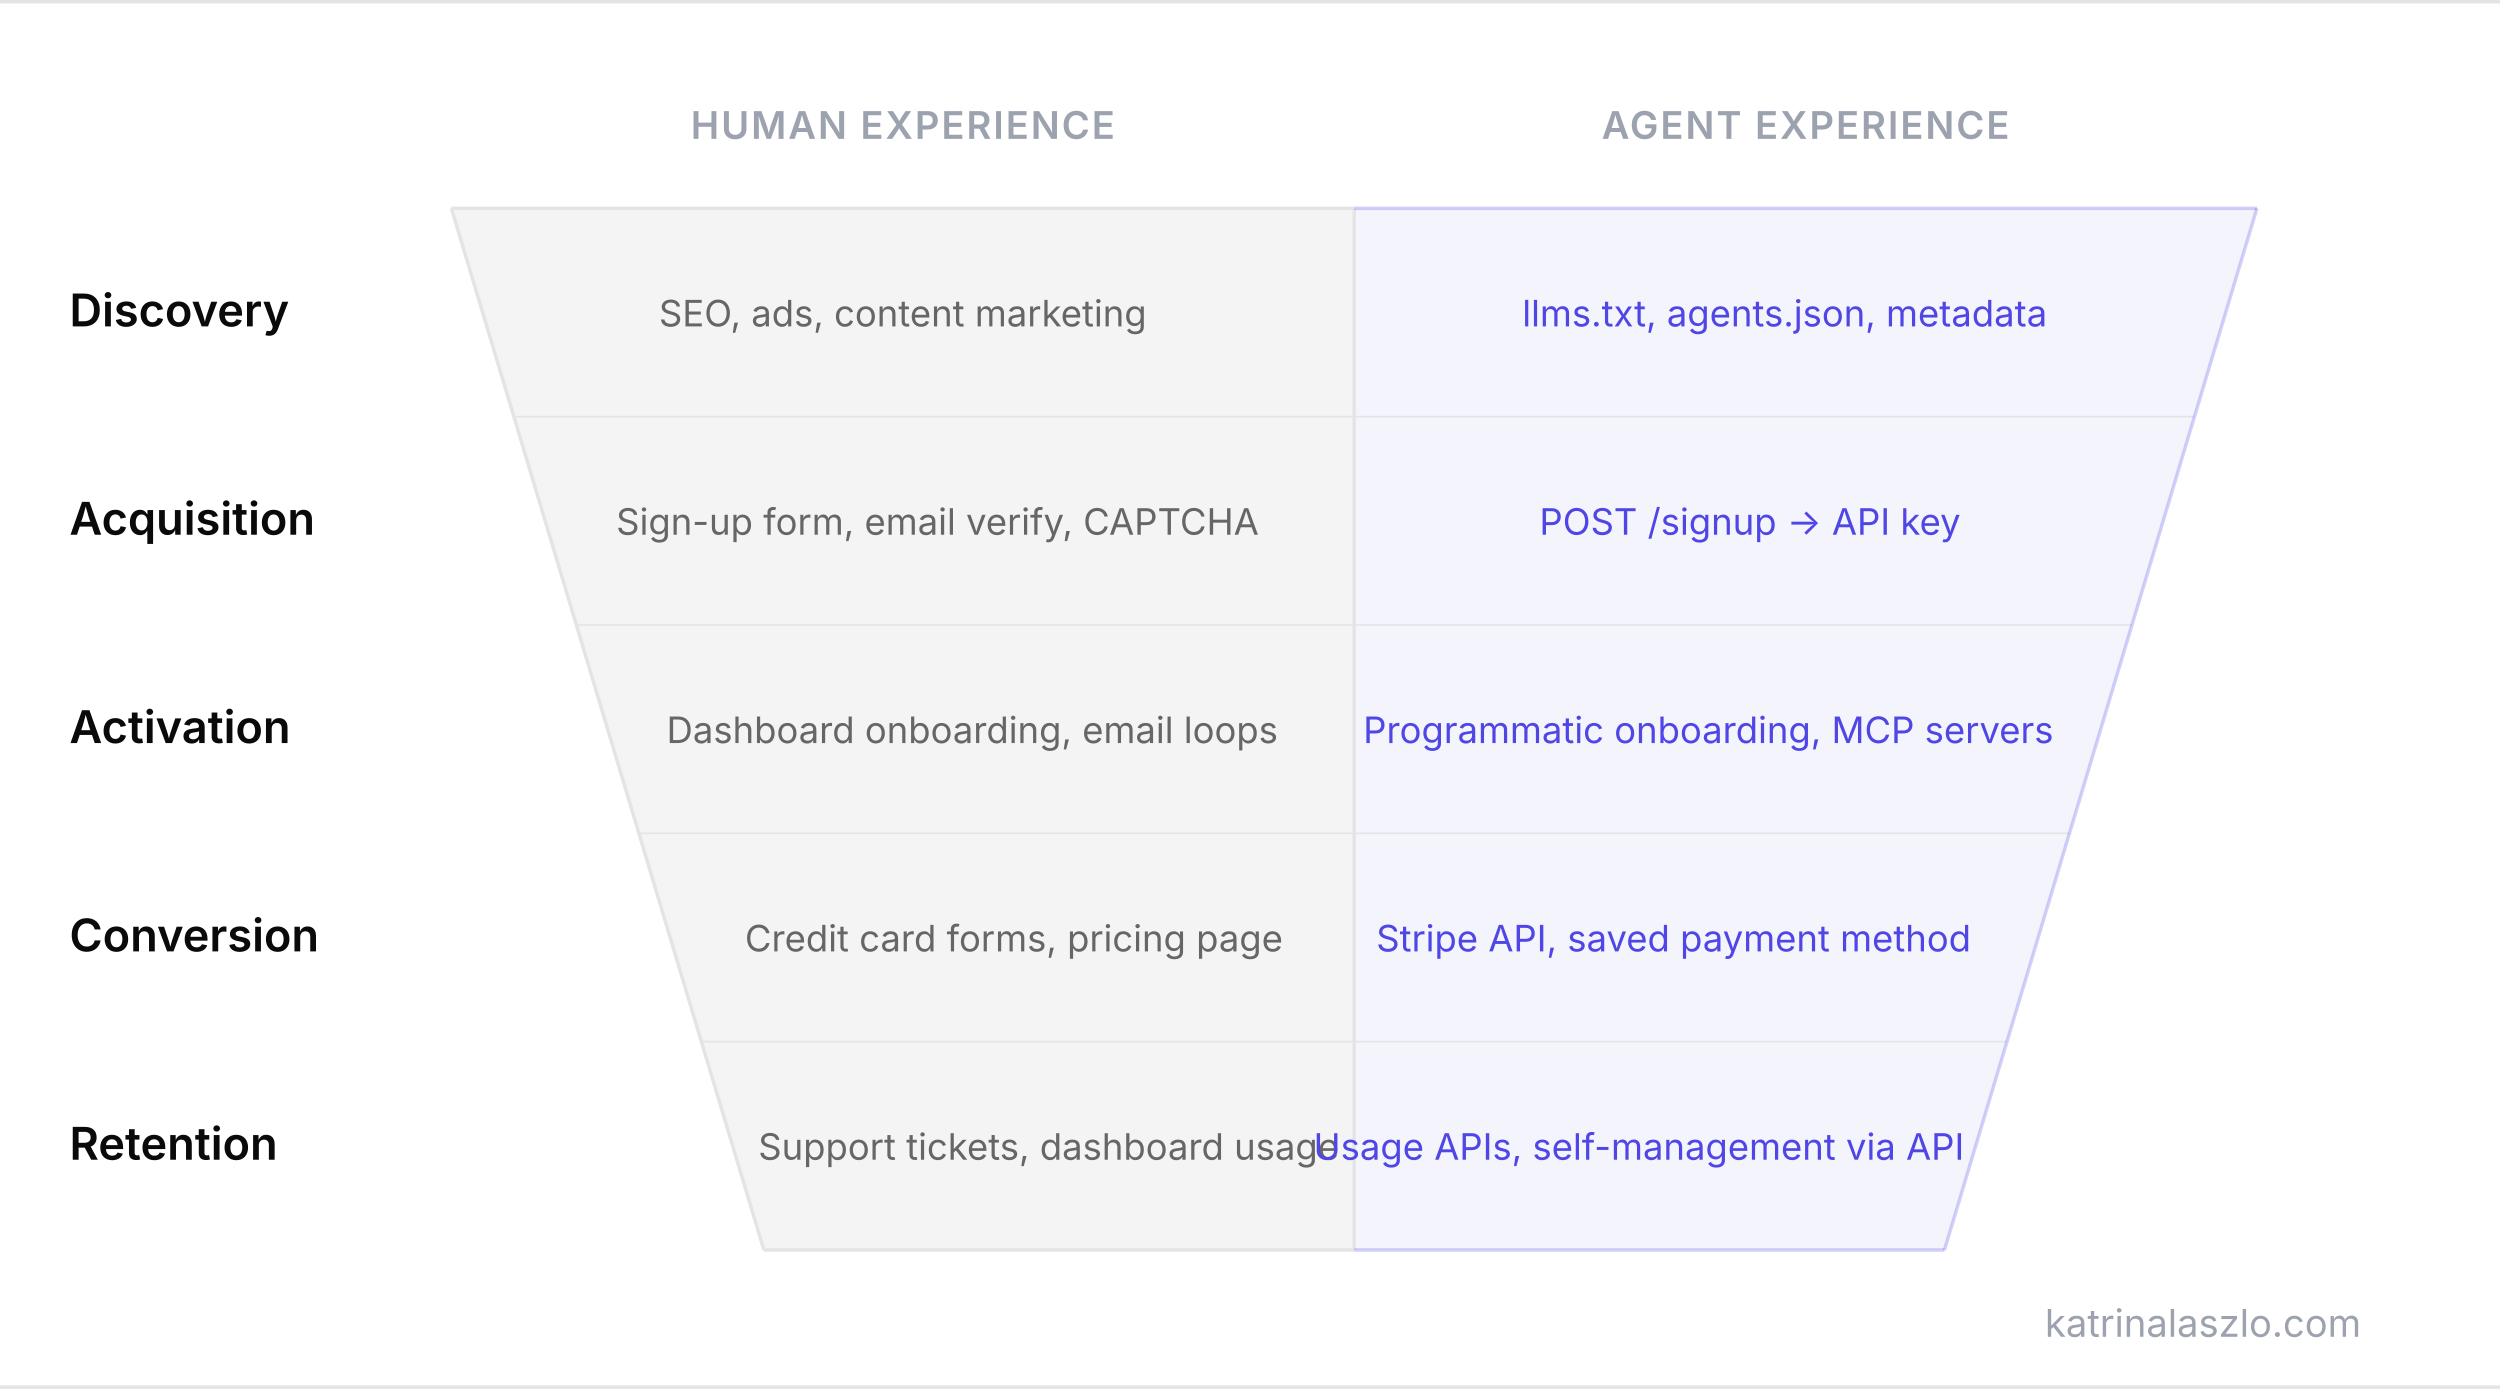
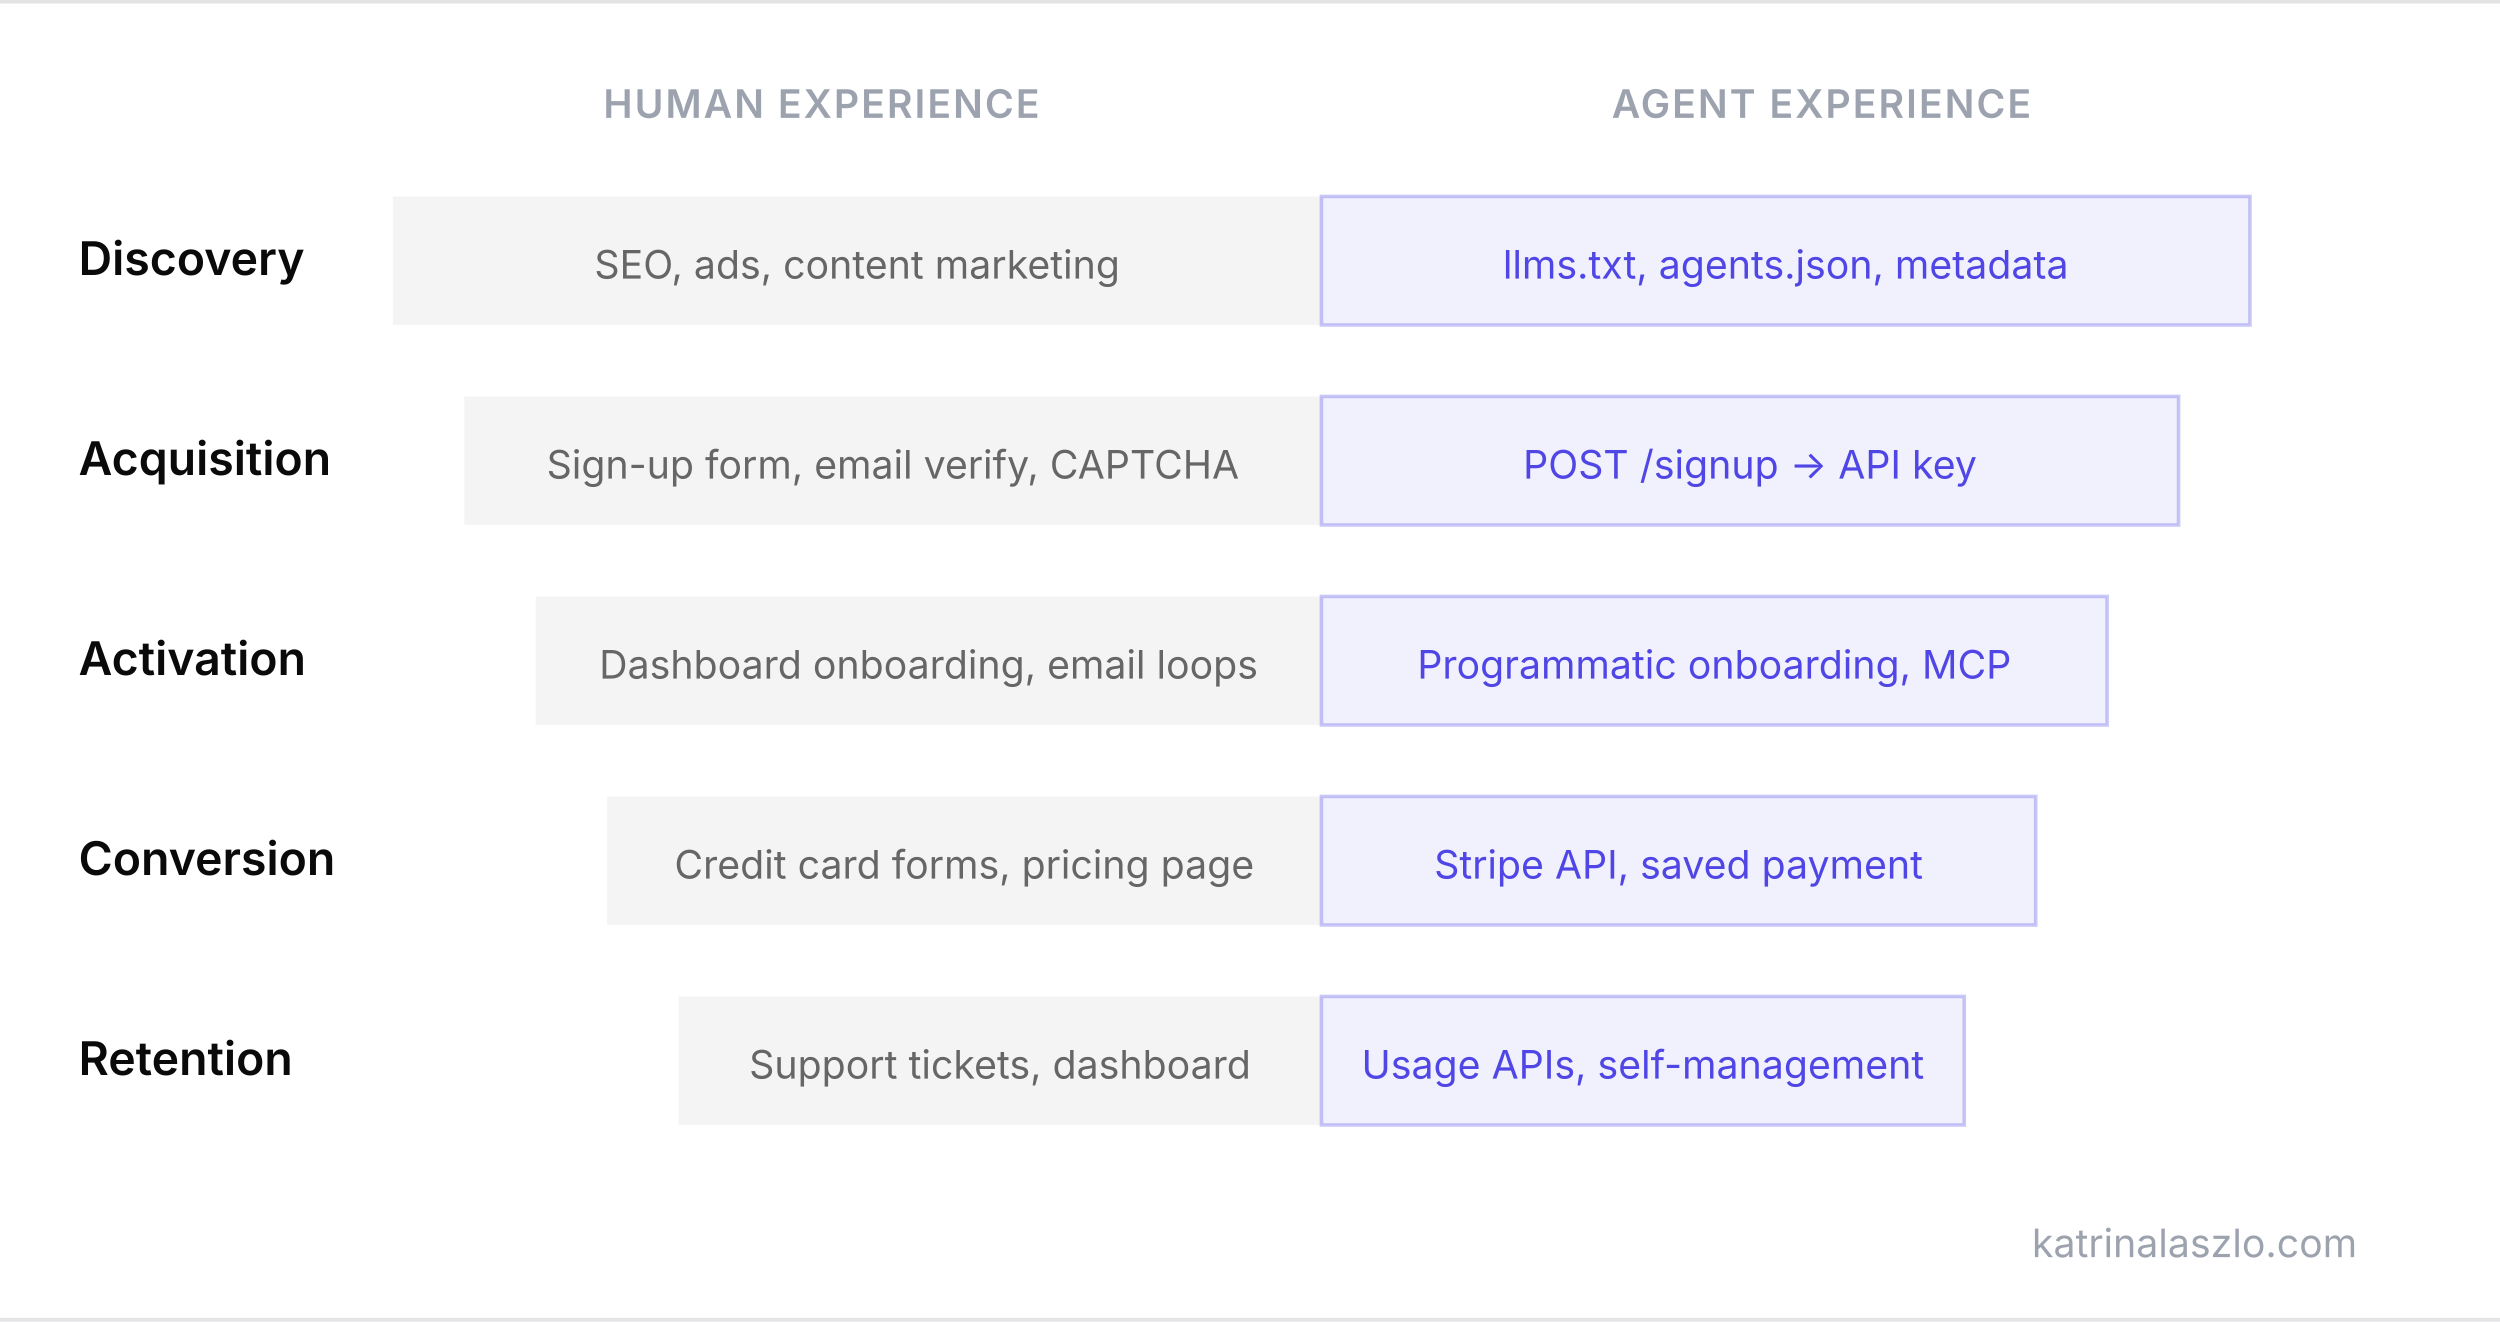
- <svg xmlns="http://www.w3.org/2000/svg" width="720" height="400" font-family="Inter, system-ui, sans-serif">
-   <rect width="720" height="400" fill="#ffffff" />
-   <rect x="0" y="0" width="720" height="1" fill="#e4e4e7" />
-   <rect x="0" y="399" width="720" height="1" fill="#e4e4e7" />
-   <defs>
-     <clipPath id="funnel">
-       <polygon points="130,60 650,60 560,360 220,360" />
-     </clipPath>
-   </defs>
-   <text x="260" y="40" font-size="11" font-weight="600" fill="#9ca3af" text-anchor="middle" letter-spacing="0.05em">HUMAN EXPERIENCE</text>
-   <text x="520" y="40" font-size="11" font-weight="600" fill="#9ca3af" text-anchor="middle" letter-spacing="0.05em">AGENT EXPERIENCE</text>
-   <polygon points="130,60 390,60 390,360 220,360" fill="#f4f4f5" />
-   <polygon points="390,60 650,60 560,360 390,360" fill="#4f46e5" fill-opacity="0.06" />
-   <g clip-path="url(#funnel)">
-     <line x1="0" y1="120" x2="720" y2="120" stroke="#e4e4e7" stroke-width="0.5" />
-     <line x1="0" y1="180" x2="720" y2="180" stroke="#e4e4e7" stroke-width="0.5" />
-     <line x1="0" y1="240" x2="720" y2="240" stroke="#e4e4e7" stroke-width="0.5" />
-     <line x1="0" y1="300" x2="720" y2="300" stroke="#e4e4e7" stroke-width="0.5" />
-     <line x1="390" y1="60" x2="390" y2="360" stroke="#e4e4e7" stroke-width="1" />
-   </g>
-   <line x1="130" y1="60" x2="220" y2="360" stroke="#e4e4e7" stroke-width="1" />
-   <line x1="130" y1="60" x2="390" y2="60" stroke="#e4e4e7" stroke-width="1" />
-   <line x1="220" y1="360" x2="390" y2="360" stroke="#e4e4e7" stroke-width="1" />
-   <line x1="390" y1="60" x2="650" y2="60" stroke="#4f46e5" stroke-width="1" stroke-opacity="0.25" />
-   <line x1="650" y1="60" x2="560" y2="360" stroke="#4f46e5" stroke-width="1" stroke-opacity="0.25" />
-   <line x1="560" y1="360" x2="390" y2="360" stroke="#4f46e5" stroke-width="1" stroke-opacity="0.25" />
-   <text x="20" y="94" font-size="13" font-weight="600" fill="#0a0a0a">Discovery</text>
-   <text x="20" y="154" font-size="13" font-weight="600" fill="#0a0a0a">Acquisition</text>
-   <text x="20" y="214" font-size="13" font-weight="600" fill="#0a0a0a">Activation</text>
-   <text x="20" y="274" font-size="13" font-weight="600" fill="#0a0a0a">Conversion</text>
-   <text x="20" y="334" font-size="13" font-weight="600" fill="#0a0a0a">Retention</text>
-   <text x="260" y="94" font-size="10.5" fill="#666666" text-anchor="middle">SEO, ads, content marketing</text>
-   <text x="270" y="154" font-size="10.5" fill="#666666" text-anchor="middle">Sign-up form, email verify, CAPTCHA</text>
-   <text x="280" y="214" font-size="10.5" fill="#666666" text-anchor="middle">Dashboard onboarding, email loops</text>
-   <text x="292" y="274" font-size="10.5" fill="#666666" text-anchor="middle">Credit card forms, pricing page</text>
-   <text x="302" y="334" font-size="10.5" fill="#666666" text-anchor="middle">Support tickets, dashboard usage</text>
-   <text x="514" y="94" font-size="10.5" fill="#4f46e5" text-anchor="middle">llms.txt, agents.json, metadata</text>
-   <text x="504" y="154" font-size="10.5" fill="#4f46e5" text-anchor="middle">POST /signup → API key</text>
-   <text x="492" y="214" font-size="10.5" fill="#4f46e5" text-anchor="middle">Programmatic onboarding, MCP servers</text>
-   <text x="482" y="274" font-size="10.5" fill="#4f46e5" text-anchor="middle">Stripe API, saved payment method</text>
-   <text x="472" y="334" font-size="10.5" fill="#4f46e5" text-anchor="middle">Usage APIs, self-management via API</text>
-   <text x="680" y="385" font-size="11" fill="#9ca3af" text-anchor="end">katrinalaszlo.com</text>
+ <svg xmlns="http://www.w3.org/2000/svg" width="700" height="370" font-family="Inter, system-ui, sans-serif">
+   <rect width="700" height="370" fill="#ffffff" />
+   <rect x="0" y="0" width="700" height="1" fill="#e4e4e7" />
+   <rect x="0" y="369" width="700" height="1" fill="#e4e4e7" />
+   <text x="230" y="33" font-size="11" font-weight="600" fill="#9ca3af" text-anchor="middle" letter-spacing="0.05em">HUMAN EXPERIENCE</text>
+   <text x="510" y="33" font-size="11" font-weight="600" fill="#9ca3af" text-anchor="middle" letter-spacing="0.05em">AGENT EXPERIENCE</text>
+   <text x="22" y="77" font-size="13" font-weight="600" fill="#0a0a0a">Discovery</text>
+   <rect x="110" y="55" width="260" height="36" fill="#f4f4f5" />
+   <rect x="370" y="55" width="260" height="36" fill="#4f46e5" fill-opacity="0.08" />
+   <rect x="370" y="55" width="260" height="36" fill="none" stroke="#4f46e5" stroke-width="1" stroke-opacity="0.3" />
+   <text x="240" y="78" font-size="11" fill="#666666" text-anchor="middle">SEO, ads, content marketing</text>
+   <text x="500" y="78" font-size="11" fill="#4f46e5" text-anchor="middle">llms.txt, agents.json, metadata</text>
+   <text x="22" y="133" font-size="13" font-weight="600" fill="#0a0a0a">Acquisition</text>
+   <rect x="130" y="111" width="240" height="36" fill="#f4f4f5" />
+   <rect x="370" y="111" width="240" height="36" fill="#4f46e5" fill-opacity="0.08" />
+   <rect x="370" y="111" width="240" height="36" fill="none" stroke="#4f46e5" stroke-width="1" stroke-opacity="0.3" />
+   <text x="250" y="134" font-size="11" fill="#666666" text-anchor="middle">Sign-up form, email verify, CAPTCHA</text>
+   <text x="490" y="134" font-size="11" fill="#4f46e5" text-anchor="middle">POST /signup → API key</text>
+   <text x="22" y="189" font-size="13" font-weight="600" fill="#0a0a0a">Activation</text>
+   <rect x="150" y="167" width="220" height="36" fill="#f4f4f5" />
+   <rect x="370" y="167" width="220" height="36" fill="#4f46e5" fill-opacity="0.08" />
+   <rect x="370" y="167" width="220" height="36" fill="none" stroke="#4f46e5" stroke-width="1" stroke-opacity="0.3" />
+   <text x="260" y="190" font-size="11" fill="#666666" text-anchor="middle">Dashboard onboarding, email loops</text>
+   <text x="480" y="190" font-size="11" fill="#4f46e5" text-anchor="middle">Programmatic onboarding, MCP</text>
+   <text x="22" y="245" font-size="13" font-weight="600" fill="#0a0a0a">Conversion</text>
+   <rect x="170" y="223" width="200" height="36" fill="#f4f4f5" />
+   <rect x="370" y="223" width="200" height="36" fill="#4f46e5" fill-opacity="0.08" />
+   <rect x="370" y="223" width="200" height="36" fill="none" stroke="#4f46e5" stroke-width="1" stroke-opacity="0.3" />
+   <text x="270" y="246" font-size="11" fill="#666666" text-anchor="middle">Credit card forms, pricing page</text>
+   <text x="470" y="246" font-size="11" fill="#4f46e5" text-anchor="middle">Stripe API, saved payment</text>
+   <text x="22" y="301" font-size="13" font-weight="600" fill="#0a0a0a">Retention</text>
+   <rect x="190" y="279" width="180" height="36" fill="#f4f4f5" />
+   <rect x="370" y="279" width="180" height="36" fill="#4f46e5" fill-opacity="0.08" />
+   <rect x="370" y="279" width="180" height="36" fill="none" stroke="#4f46e5" stroke-width="1" stroke-opacity="0.3" />
+   <text x="280" y="302" font-size="11" fill="#666666" text-anchor="middle">Support tickets, dashboard</text>
+   <text x="460" y="302" font-size="11" fill="#4f46e5" text-anchor="middle">Usage APIs, self-management</text>
+   <text x="660" y="352" font-size="11" fill="#9ca3af" text-anchor="end">katrinalaszlo.com</text>
</svg>
